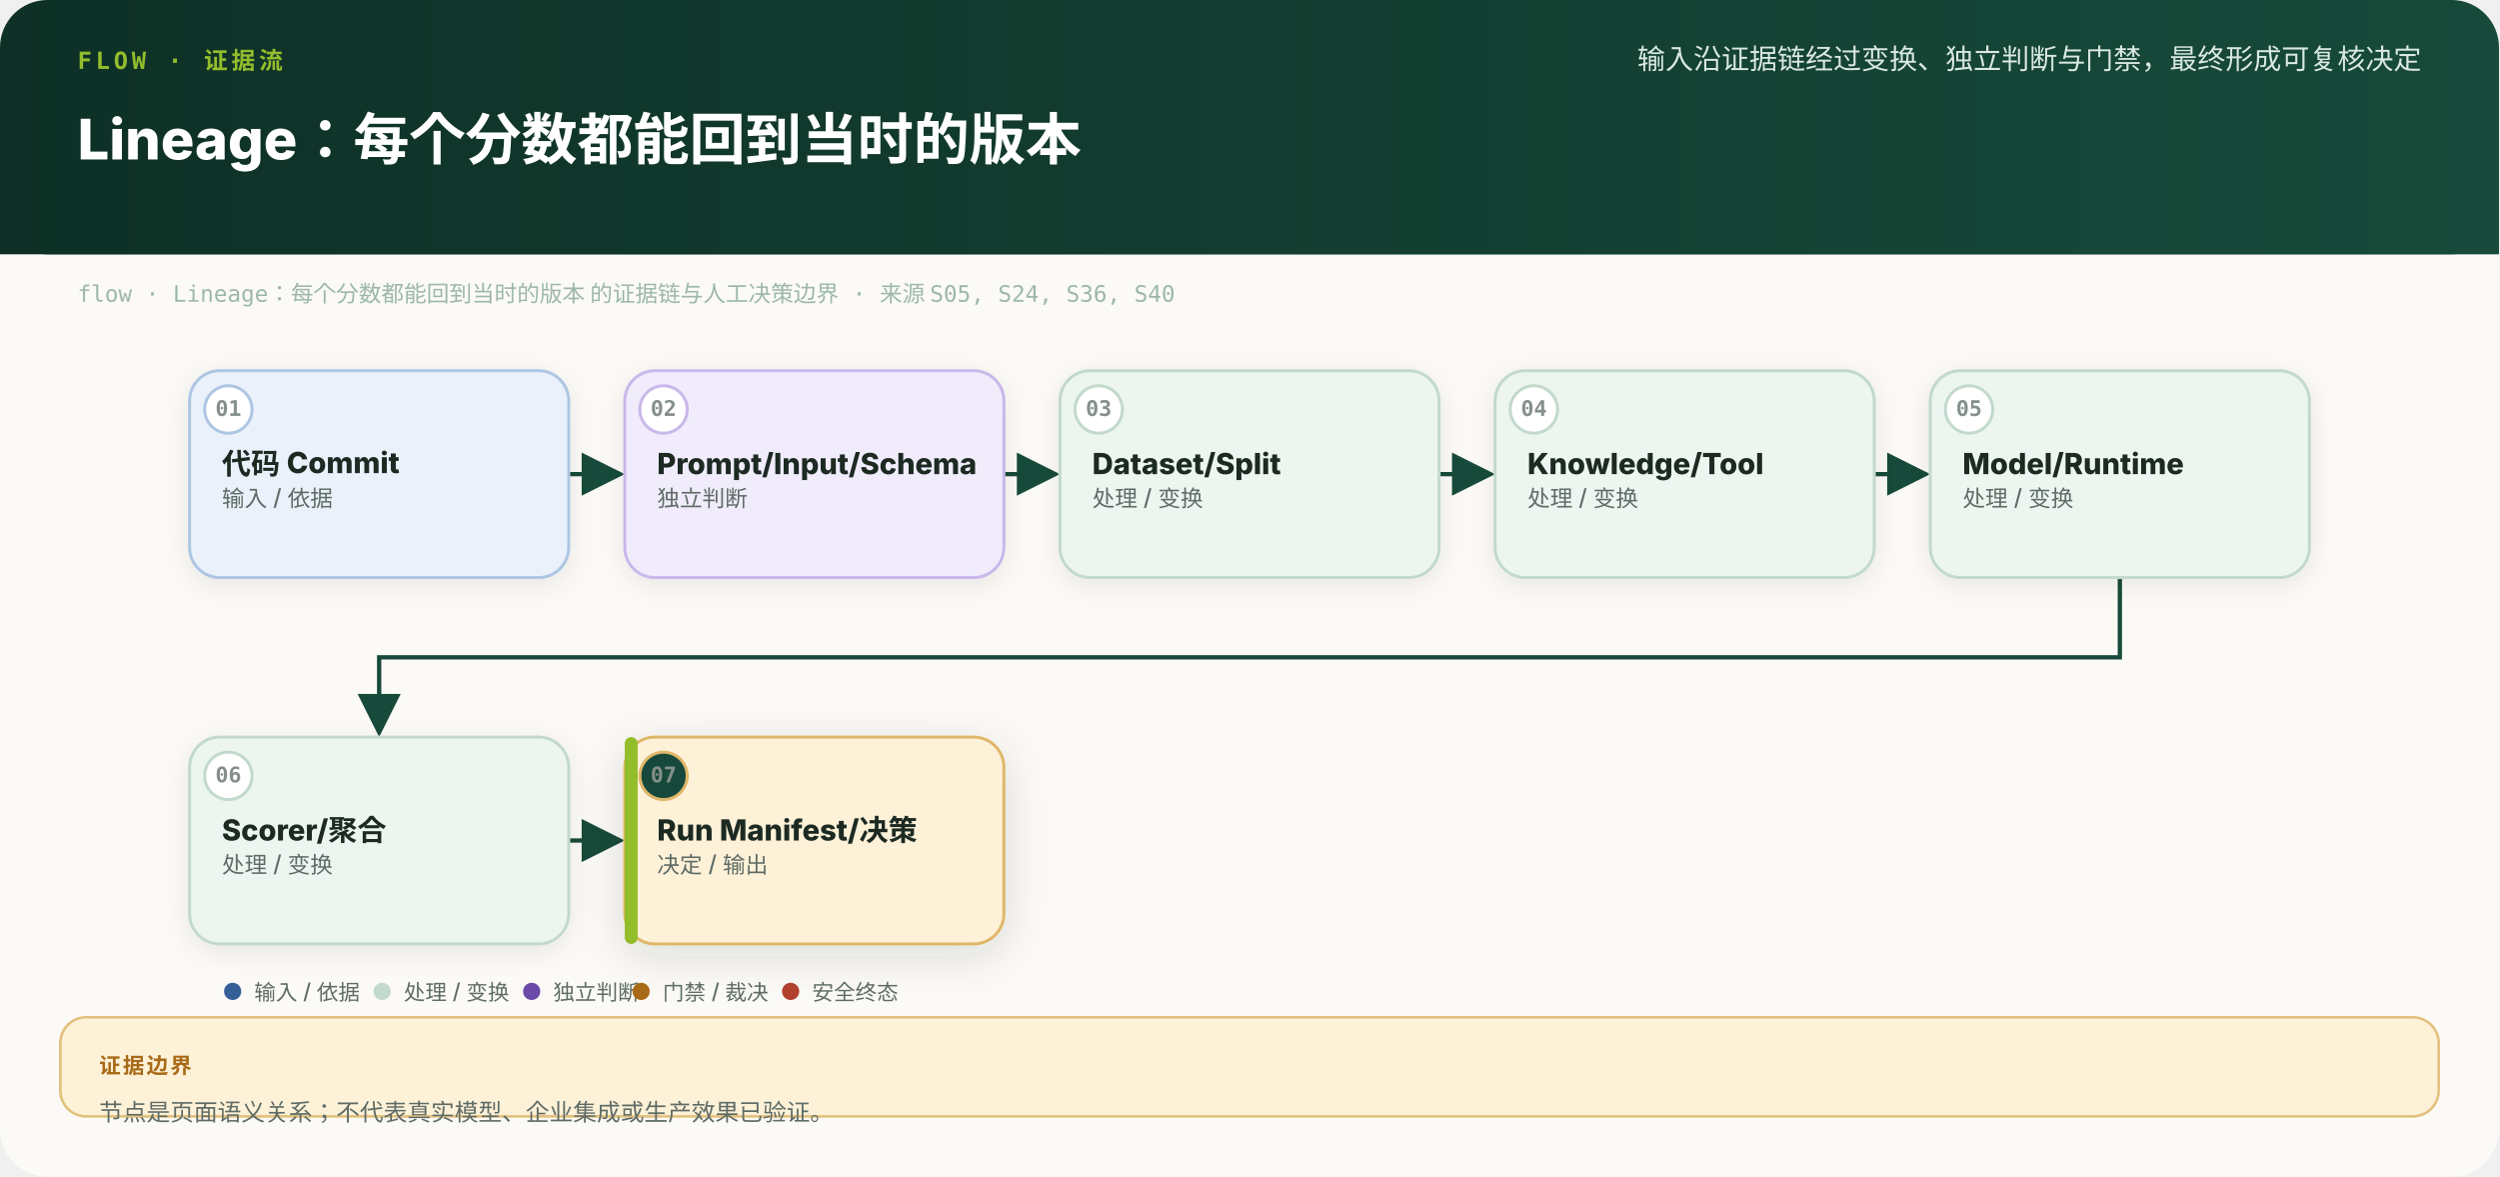
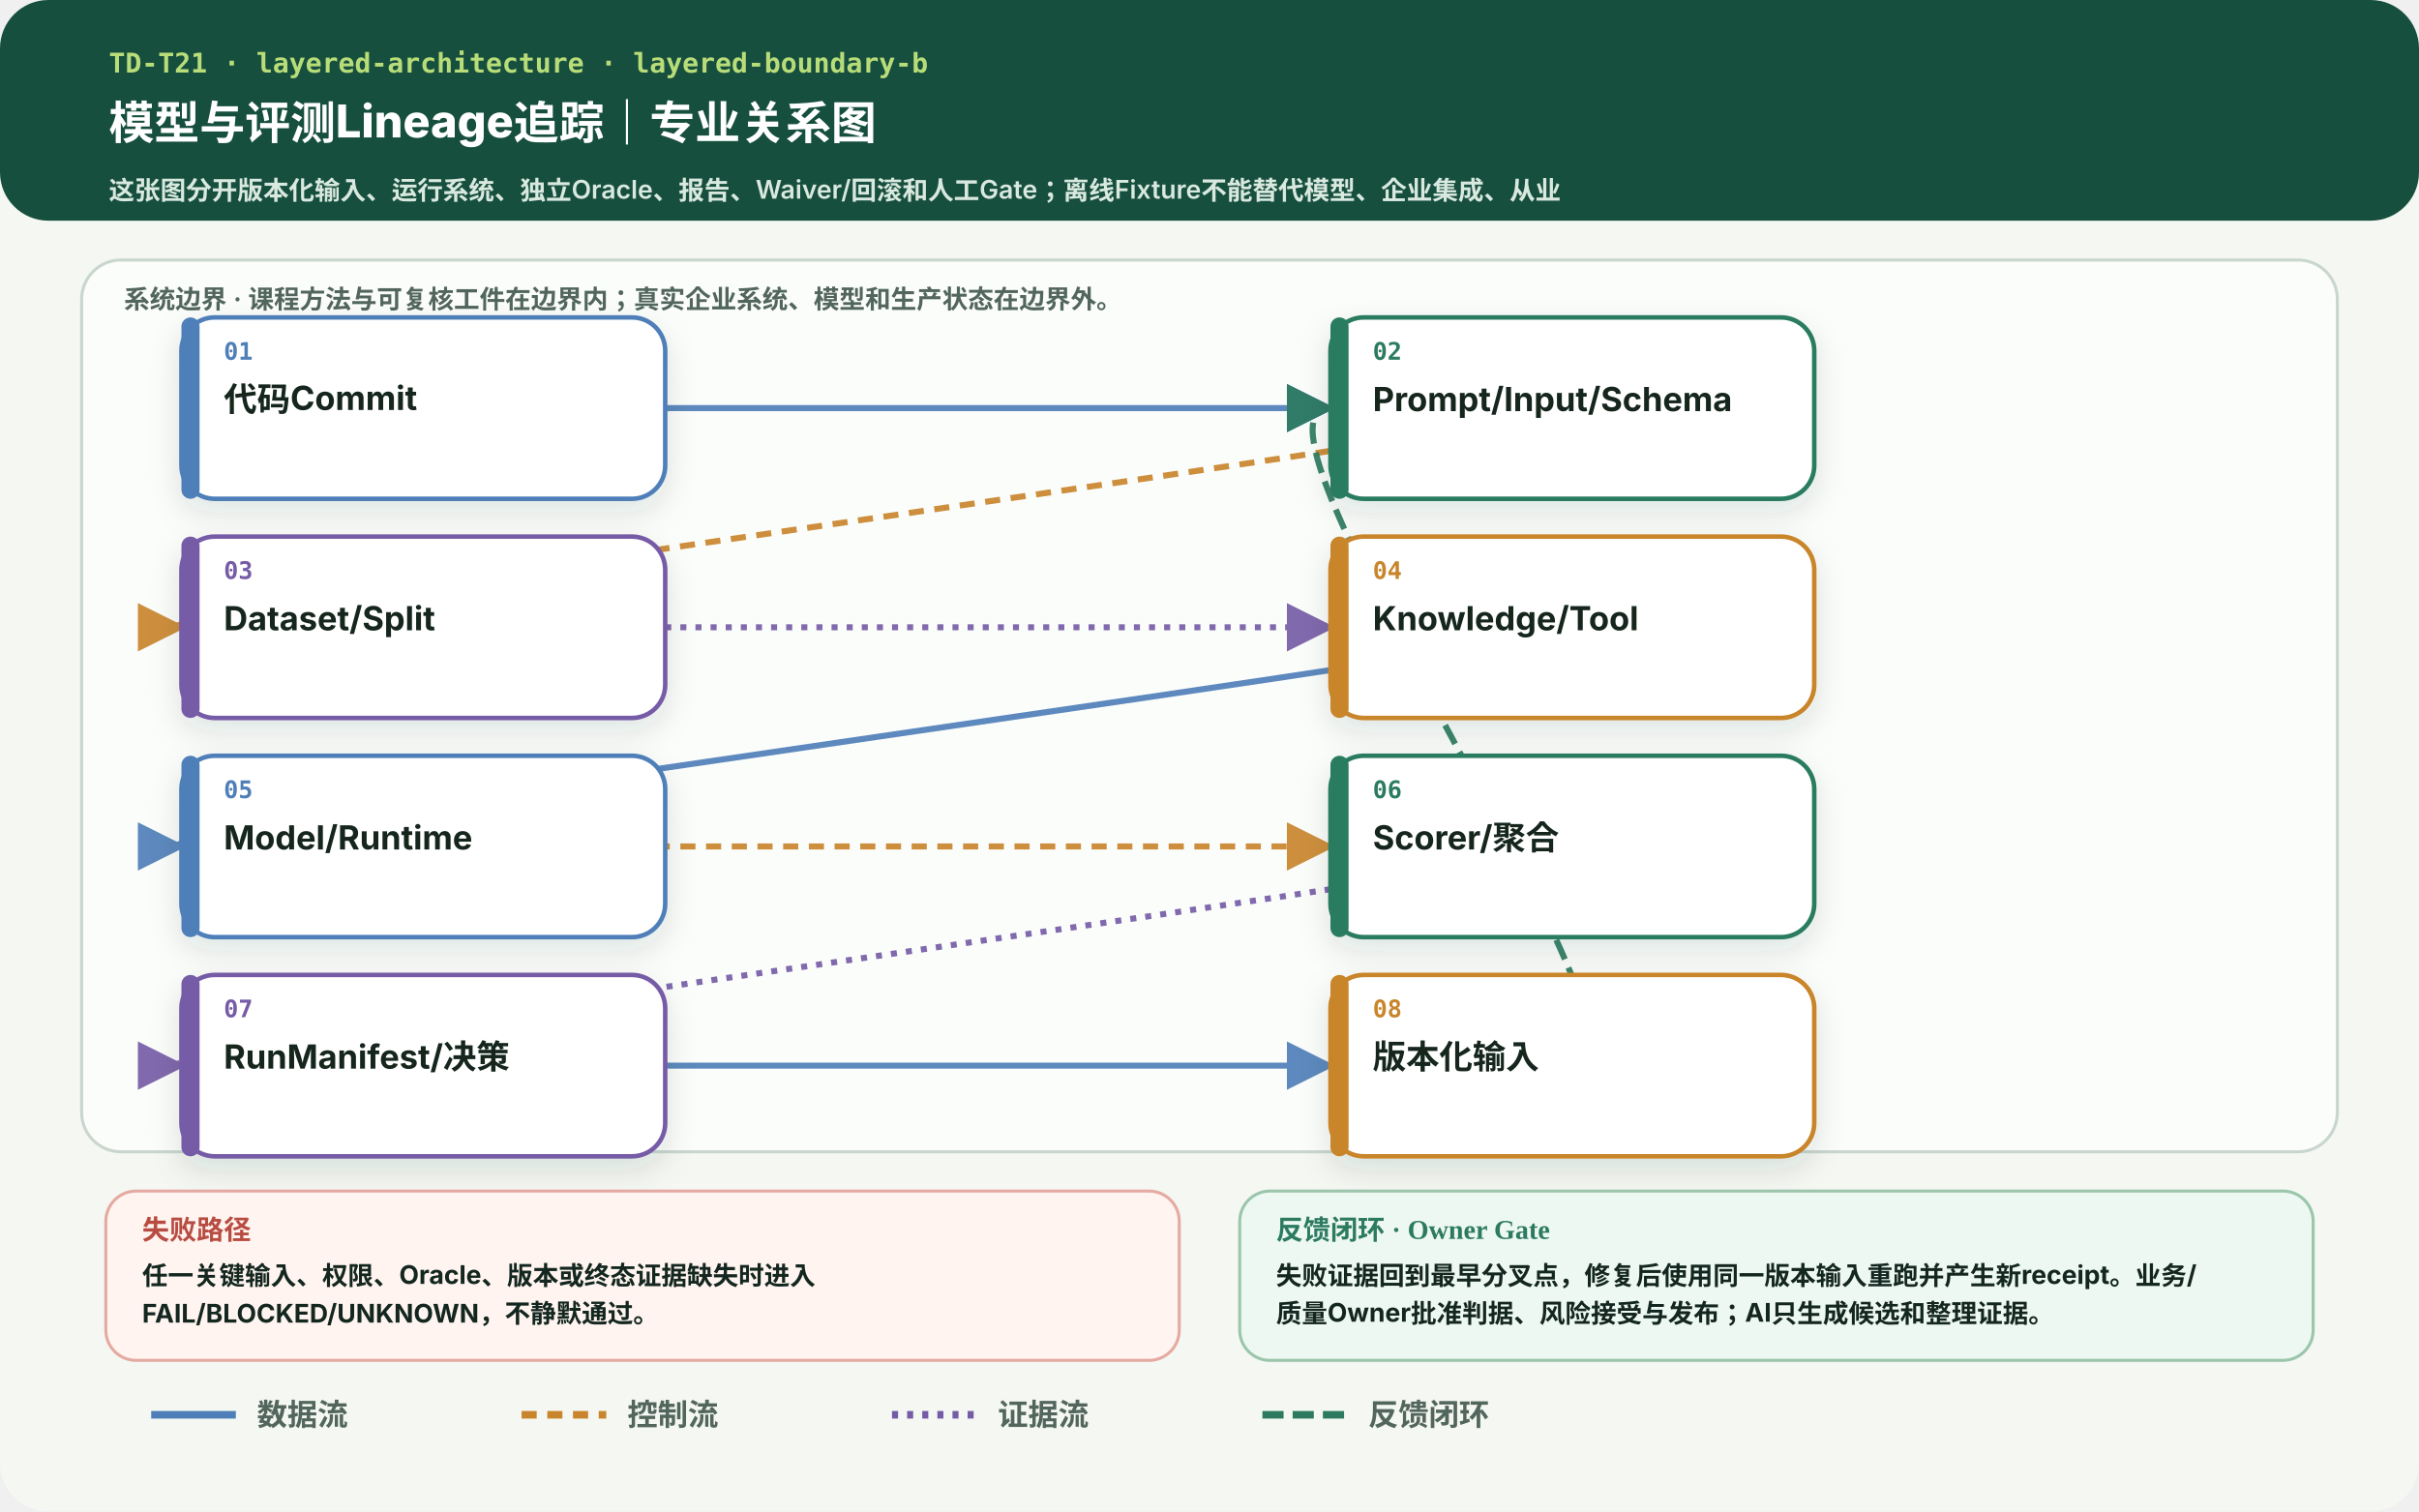
- <svg xmlns="http://www.w3.org/2000/svg" role="img" aria-labelledby="title desc" viewBox="0 0 1160 546" width="1160" height="546">
-   <linearGradient id="ds-header-grad" x1="0" y1="0" x2="1" y2="0">
-     <stop offset="0" stop-color="#0e3026" />
-     <stop offset="1" stop-color="#174a3a" />
-   </linearGradient>
+ <svg xmlns="http://www.w3.org/2000/svg" role="img" aria-labelledby="title desc" viewBox="0 0 1600 1000" width="1600" height="1000">
  <defs>
-     <filter id="ds-soft" x="-20%" y="-20%" width="140%" height="150%">
-       <feDropShadow dx="0" dy="3" stdDeviation="6" flood-color="#0e3026" flood-opacity="0.08" />
+     <filter id="shadow" x="-15%" y="-15%" width="130%" height="140%">
+       <feDropShadow dx="0" dy="8" stdDeviation="10" flood-color="#173f32" flood-opacity="0.12" />
    </filter>
-     <filter id="ds-strong" x="-20%" y="-20%" width="140%" height="150%">
-       <feDropShadow dx="0" dy="5" stdDeviation="10" flood-color="#0e3026" flood-opacity="0.13" />
-     </filter>
-     <marker id="ds-arw-forest" markerWidth="10" markerHeight="10" refX="8" refY="5" orient="auto">
-       <path d="M0 0 L10 5 L0 10 z" fill="#174a3a" />
+     <marker id="arrow-data" viewBox="0 0 10 10" refX="9" refY="5" markerWidth="8" markerHeight="8" orient="auto-start-reverse">
+       <path d="M 0 0 L 10 5 L 0 10 z" fill="#4f7fb8" />
    </marker>
-     <marker id="ds-arw-amber" markerWidth="10" markerHeight="10" refX="8" refY="5" orient="auto">
-       <path d="M0 0 L10 5 L0 10 z" fill="#a96a18" />
+     <marker id="arrow-control" viewBox="0 0 10 10" refX="9" refY="5" markerWidth="8" markerHeight="8" orient="auto-start-reverse">
+       <path d="M 0 0 L 10 5 L 0 10 z" fill="#c9852c" />
    </marker>
-     <marker id="ds-arw-red" markerWidth="10" markerHeight="10" refX="8" refY="5" orient="auto">
-       <path d="M0 0 L10 5 L0 10 z" fill="#b2402f" />
+     <marker id="arrow-evidence" viewBox="0 0 10 10" refX="9" refY="5" markerWidth="8" markerHeight="8" orient="auto-start-reverse">
+       <path d="M 0 0 L 10 5 L 0 10 z" fill="#765ca6" />
    </marker>
-     <marker id="ds-arw-soft" markerWidth="10" markerHeight="10" refX="8" refY="5" orient="auto">
-       <path d="M0 0 L10 5 L0 10 z" fill="#85908a" />
+     <marker id="arrow-feedback" viewBox="0 0 10 10" refX="9" refY="5" markerWidth="8" markerHeight="8" orient="auto-start-reverse">
+       <path d="M 0 0 L 10 5 L 0 10 z" fill="#2c7b61" />
    </marker>
  </defs>
-   <style>
-     .ds-bg{fill:#fbfaf6}
-     .ds-header{fill:url(#ds-header-grad)}
-     .ds-eyebrow{font:700 11px ui-monospace,SFMono-Regular,Menlo,Consolas,monospace;letter-spacing:.16em;fill:#93bd2c}
-     .ds-title{font:800 26px -apple-system,BlinkMacSystemFont,"Segoe UI","PingFang SC","Hiragino Sans GB","Microsoft YaHei",sans-serif;fill:#ffffff}
-     .ds-subtitle{font:500 13px -apple-system,BlinkMacSystemFont,"Segoe UI","PingFang SC","Hiragino Sans GB","Microsoft YaHei",sans-serif;fill:#d9e8e0}
-     .ds-source{font:500 10.5px ui-monospace,SFMono-Regular,Menlo,Consolas,monospace;fill:#9db7ab}
-     .ds-section{font:800 11px ui-monospace,SFMono-Regular,Menlo,Consolas,monospace;letter-spacing:.12em;fill:#174a3a}
-     .ds-foot{font:500 11px -apple-system,BlinkMacSystemFont,"Segoe UI","PingFang SC","Hiragino Sans GB","Microsoft YaHei",sans-serif;fill:#5f6c66}
-     .ds-footbadge{font:800 10px ui-monospace,SFMono-Regular,Menlo,Consolas,monospace;letter-spacing:.1em;fill:#a96a18}
-     .ds-node rect{stroke-width:1.4}
-     .ds-node-title{font:800 13.5px -apple-system,BlinkMacSystemFont,"Segoe UI","PingFang SC","Hiragino Sans GB","Microsoft YaHei",sans-serif;fill:#1c2924}
-     .ds-node-detail{font:500 10.5px -apple-system,BlinkMacSystemFont,"Segoe UI","PingFang SC","Hiragino Sans GB","Microsoft YaHei",sans-serif;fill:#5f6c66}
-     .ds-node-index{font:800 10px ui-monospace,SFMono-Regular,Menlo,Consolas,monospace;fill:#85908a}
-     .ds-edge{fill:none;stroke:#174a3a;stroke-width:2}
-     .ds-edge-label{font:600 9.5px -apple-system,BlinkMacSystemFont,"Segoe UI","PingFang SC","Hiragino Sans GB","Microsoft YaHei",sans-serif;fill:#5f6c66;paint-order:stroke;stroke:#fbfaf6;stroke-width:4px}
-     .ds-legend{font:500 10px -apple-system,BlinkMacSystemFont,"Segoe UI","PingFang SC","Hiragino Sans GB","Microsoft YaHei",sans-serif;fill:#5f6c66}
- </style>
-   <rect class="ds-bg" width="1160" height="546" rx="22" />
-   <rect class="ds-header" x="0" y="0" width="1160" height="118" rx="22" />
-   <rect class="ds-header" x="0" y="96" width="1160" height="22" />
-   <text class="ds-eyebrow" x="36" y="32">FLOW · 证据流</text>
-   <text class="ds-subtitle" x="1124" y="32" text-anchor="end">输入沿证据链经过变换、独立判断与门禁，最终形成可复核决定</text>
-   <text class="ds-title" x="36" y="74">Lineage：每个分数都能回到当时的版本</text>
-   <text class="ds-source" x="36" y="140">flow · Lineage：每个分数都能回到当时的版本 的证据链与人工决策边界 · 来源 S05, S24, S36, S40</text>
-   <path d="M 264 220 L 286 220" fill="none" stroke="#174a3a" stroke-width="2" marker-end="url(#ds-arw-forest)" />
-   <path d="M 466 220 L 488 220" fill="none" stroke="#174a3a" stroke-width="2" marker-end="url(#ds-arw-forest)" />
-   <path d="M 668 220 L 690 220" fill="none" stroke="#174a3a" stroke-width="2" marker-end="url(#ds-arw-forest)" />
-   <path d="M 870 220 L 892 220" fill="none" stroke="#174a3a" stroke-width="2" marker-end="url(#ds-arw-forest)" />
-   <path d="M 984 268 V 305 H 176 V 338" fill="none" stroke="#174a3a" stroke-width="2" marker-end="url(#ds-arw-forest)" />
-   <path d="M 264 390 L 286 390" fill="none" stroke="#174a3a" stroke-width="2" marker-end="url(#ds-arw-forest)" />
-   <g class="ds-node" filter="url(#ds-soft)">
-     <rect x="88" y="172" width="176" height="96" rx="14" fill="#eaf1fa" stroke="#aec6e3" />
-     <circle cx="106" cy="190" r="11" fill="#ffffff" stroke="#aec6e3" stroke-width="1.4" />
-     <text class="ds-node-index" x="106" y="193" text-anchor="middle">01</text>
-     <text class="ds-node-title" x="103" y="220">代码 Commit</text>
-     <text class="ds-node-detail" x="103" y="235">输入 / 依据</text>
+   <rect width="1600" height="1000" rx="32" fill="#f4f7f2" />
+   <rect x="0" y="0" width="1600" height="146" rx="32" fill="#174f3f" />
+   <text x="72" y="48" font-family="ui-monospace,SFMono-Regular,Menlo,monospace" font-size="18" font-weight="800" fill="#b8dd78">TD-T21 · layered-architecture · layered-boundary-b</text>
+   <text x="72" y="92" text-anchor="start" font-family="-apple-system,BlinkMacSystemFont,'Segoe UI','PingFang SC',sans-serif" font-size="30" font-weight="800" fill="#ffffff">模型与评测Lineage追踪｜专业关系图</text>
+   <text x="72" y="132" text-anchor="start" font-family="-apple-system,BlinkMacSystemFont,'Segoe UI','PingFang SC',sans-serif" font-size="17" font-weight="600" fill="#d9e9df">这张图分开版本化输入、运行系统、独立Oracle、报告、Waiver/回滚和人工Gate；离线Fixture不能替代模型、企业集成、从业</text>
+   <rect x="54" y="172" width="1492" height="590" rx="26" fill="#fbfdfb" stroke="#c9d6cf" stroke-width="2" />
+   <text x="82" y="204" font-size="17" font-weight="800" fill="#52665e">系统边界 · 课程方法与可复核工件在边界内；真实企业系统、模型和生产状态在边界外。</text>
+   <path d="M 280 270 C 355 270, 805 270, 880 270" fill="none" stroke="#4f7fb8" stroke-width="4" stroke-dasharray="" marker-end="url(#arrow-data)" opacity="0.92" />
+   <path d="M 1040 270 C 1115 270, 45 415, 120 415" fill="none" stroke="#c9852c" stroke-width="4" stroke-dasharray="10 7" marker-end="url(#arrow-control)" opacity="0.92" />
+   <path d="M 280 415 C 355 415, 805 415, 880 415" fill="none" stroke="#765ca6" stroke-width="4" stroke-dasharray="4 6" marker-end="url(#arrow-evidence)" opacity="0.92" />
+   <path d="M 1040 415 C 1115 415, 45 560, 120 560" fill="none" stroke="#4f7fb8" stroke-width="4" stroke-dasharray="" marker-end="url(#arrow-data)" opacity="0.92" />
+   <path d="M 280 560 C 355 560, 805 560, 880 560" fill="none" stroke="#c9852c" stroke-width="4" stroke-dasharray="10 7" marker-end="url(#arrow-control)" opacity="0.92" />
+   <path d="M 1040 560 C 1115 560, 45 705, 120 705" fill="none" stroke="#765ca6" stroke-width="4" stroke-dasharray="4 6" marker-end="url(#arrow-evidence)" opacity="0.92" />
+   <path d="M 280 705 C 355 705, 805 705, 880 705" fill="none" stroke="#4f7fb8" stroke-width="4" stroke-dasharray="" marker-end="url(#arrow-data)" opacity="0.92" />
+   <path d="M 1040 705 C 1115 705, 805 270, 880 270" fill="none" stroke="#2c7b61" stroke-width="4" stroke-dasharray="14 6" marker-end="url(#arrow-feedback)" opacity="0.92" />
+   <g filter="url(#shadow)">
+     <rect x="120" y="210" width="320" height="120" rx="22" fill="#ffffff" stroke="#4f7fb8" stroke-width="3" />
+     <rect x="120" y="210" width="12" height="120" rx="6" fill="#4f7fb8" />
+     <text x="148" y="238" font-family="ui-monospace,SFMono-Regular,Menlo,monospace" font-size="16" font-weight="800" fill="#4f7fb8">01</text>
+     <text x="148" y="272" text-anchor="start" font-family="-apple-system,BlinkMacSystemFont,'Segoe UI','PingFang SC',sans-serif" font-size="22" font-weight="700" fill="#13261f">代码Commit</text>
  </g>
-   <g class="ds-node" filter="url(#ds-soft)">
-     <rect x="290" y="172" width="176" height="96" rx="14" fill="#f0ecfb" stroke="#c9b8ea" />
-     <circle cx="308" cy="190" r="11" fill="#ffffff" stroke="#c9b8ea" stroke-width="1.4" />
-     <text class="ds-node-index" x="308" y="193" text-anchor="middle">02</text>
-     <text class="ds-node-title" x="305" y="220">Prompt/Input/Schema</text>
-     <text class="ds-node-detail" x="305" y="235">独立判断</text>
+   <g filter="url(#shadow)">
+     <rect x="880" y="210" width="320" height="120" rx="22" fill="#ffffff" stroke="#2c7b61" stroke-width="3" />
+     <rect x="880" y="210" width="12" height="120" rx="6" fill="#2c7b61" />
+     <text x="908" y="238" font-family="ui-monospace,SFMono-Regular,Menlo,monospace" font-size="16" font-weight="800" fill="#2c7b61">02</text>
+     <text x="908" y="272" text-anchor="start" font-family="-apple-system,BlinkMacSystemFont,'Segoe UI','PingFang SC',sans-serif" font-size="22" font-weight="700" fill="#13261f">Prompt/Input/Schema</text>
  </g>
-   <g class="ds-node" filter="url(#ds-soft)">
-     <rect x="492" y="172" width="176" height="96" rx="14" fill="#edf5f0" stroke="#c2d9cc" />
-     <circle cx="510" cy="190" r="11" fill="#ffffff" stroke="#c2d9cc" stroke-width="1.4" />
-     <text class="ds-node-index" x="510" y="193" text-anchor="middle">03</text>
-     <text class="ds-node-title" x="507" y="220">Dataset/Split</text>
-     <text class="ds-node-detail" x="507" y="235">处理 / 变换</text>
+   <g filter="url(#shadow)">
+     <rect x="120" y="355" width="320" height="120" rx="22" fill="#ffffff" stroke="#765ca6" stroke-width="3" />
+     <rect x="120" y="355" width="12" height="120" rx="6" fill="#765ca6" />
+     <text x="148" y="383" font-family="ui-monospace,SFMono-Regular,Menlo,monospace" font-size="16" font-weight="800" fill="#765ca6">03</text>
+     <text x="148" y="417" text-anchor="start" font-family="-apple-system,BlinkMacSystemFont,'Segoe UI','PingFang SC',sans-serif" font-size="22" font-weight="700" fill="#13261f">Dataset/Split</text>
  </g>
-   <g class="ds-node" filter="url(#ds-soft)">
-     <rect x="694" y="172" width="176" height="96" rx="14" fill="#edf5f0" stroke="#c2d9cc" />
-     <circle cx="712" cy="190" r="11" fill="#ffffff" stroke="#c2d9cc" stroke-width="1.4" />
-     <text class="ds-node-index" x="712" y="193" text-anchor="middle">04</text>
-     <text class="ds-node-title" x="709" y="220">Knowledge/Tool</text>
-     <text class="ds-node-detail" x="709" y="235">处理 / 变换</text>
+   <g filter="url(#shadow)">
+     <rect x="880" y="355" width="320" height="120" rx="22" fill="#ffffff" stroke="#c9852c" stroke-width="3" />
+     <rect x="880" y="355" width="12" height="120" rx="6" fill="#c9852c" />
+     <text x="908" y="383" font-family="ui-monospace,SFMono-Regular,Menlo,monospace" font-size="16" font-weight="800" fill="#c9852c">04</text>
+     <text x="908" y="417" text-anchor="start" font-family="-apple-system,BlinkMacSystemFont,'Segoe UI','PingFang SC',sans-serif" font-size="22" font-weight="700" fill="#13261f">Knowledge/Tool</text>
  </g>
-   <g class="ds-node" filter="url(#ds-soft)">
-     <rect x="896" y="172" width="176" height="96" rx="14" fill="#edf5f0" stroke="#c2d9cc" />
-     <circle cx="914" cy="190" r="11" fill="#ffffff" stroke="#c2d9cc" stroke-width="1.4" />
-     <text class="ds-node-index" x="914" y="193" text-anchor="middle">05</text>
-     <text class="ds-node-title" x="911" y="220">Model/Runtime</text>
-     <text class="ds-node-detail" x="911" y="235">处理 / 变换</text>
+   <g filter="url(#shadow)">
+     <rect x="120" y="500" width="320" height="120" rx="22" fill="#ffffff" stroke="#4f7fb8" stroke-width="3" />
+     <rect x="120" y="500" width="12" height="120" rx="6" fill="#4f7fb8" />
+     <text x="148" y="528" font-family="ui-monospace,SFMono-Regular,Menlo,monospace" font-size="16" font-weight="800" fill="#4f7fb8">05</text>
+     <text x="148" y="562" text-anchor="start" font-family="-apple-system,BlinkMacSystemFont,'Segoe UI','PingFang SC',sans-serif" font-size="22" font-weight="700" fill="#13261f">Model/Runtime</text>
  </g>
-   <g class="ds-node" filter="url(#ds-soft)">
-     <rect x="88" y="342" width="176" height="96" rx="14" fill="#edf5f0" stroke="#c2d9cc" />
-     <circle cx="106" cy="360" r="11" fill="#ffffff" stroke="#c2d9cc" stroke-width="1.4" />
-     <text class="ds-node-index" x="106" y="363" text-anchor="middle">06</text>
-     <text class="ds-node-title" x="103" y="390">Scorer/聚合</text>
-     <text class="ds-node-detail" x="103" y="405">处理 / 变换</text>
+   <g filter="url(#shadow)">
+     <rect x="880" y="500" width="320" height="120" rx="22" fill="#ffffff" stroke="#2c7b61" stroke-width="3" />
+     <rect x="880" y="500" width="12" height="120" rx="6" fill="#2c7b61" />
+     <text x="908" y="528" font-family="ui-monospace,SFMono-Regular,Menlo,monospace" font-size="16" font-weight="800" fill="#2c7b61">06</text>
+     <text x="908" y="562" text-anchor="start" font-family="-apple-system,BlinkMacSystemFont,'Segoe UI','PingFang SC',sans-serif" font-size="22" font-weight="700" fill="#13261f">Scorer/聚合</text>
  </g>
-   <g class="ds-node" filter="url(#ds-strong)">
-     <rect x="290" y="342" width="176" height="96" rx="14" fill="#fdf1d8" stroke="#e0b76a" stroke-width="2" />
-     <rect x="290" y="342" width="6" height="96" rx="3" fill="#93bd2c" />
-     <circle cx="308" cy="360" r="11" fill="#174a3a" stroke="#e0b76a" stroke-width="1.4" />
-     <text class="ds-node-index" x="308" y="363" text-anchor="middle" fill="#ffffff">07</text>
-     <text class="ds-node-title" x="305" y="390">Run Manifest/决策</text>
-     <text class="ds-node-detail" x="305" y="405">决定 / 输出</text>
+   <g filter="url(#shadow)">
+     <rect x="120" y="645" width="320" height="120" rx="22" fill="#ffffff" stroke="#765ca6" stroke-width="3" />
+     <rect x="120" y="645" width="12" height="120" rx="6" fill="#765ca6" />
+     <text x="148" y="673" font-family="ui-monospace,SFMono-Regular,Menlo,monospace" font-size="16" font-weight="800" fill="#765ca6">07</text>
+     <text x="148" y="707" text-anchor="start" font-family="-apple-system,BlinkMacSystemFont,'Segoe UI','PingFang SC',sans-serif" font-size="22" font-weight="700" fill="#13261f">RunManifest/决策</text>
  </g>
-   <circle cx="108" cy="460" r="4" fill="#355f96" />
-   <text class="ds-legend" x="118" y="464">输入 / 依据</text>
-   <circle cx="177.4" cy="460" r="4" fill="#c2d9cc" />
-   <text class="ds-legend" x="187.4" y="464">处理 / 变换</text>
-   <circle cx="246.8" cy="460" r="4" fill="#6a49a8" />
-   <text class="ds-legend" x="256.8" y="464">独立判断</text>
-   <circle cx="297.6" cy="460" r="4" fill="#a96a18" />
-   <text class="ds-legend" x="307.6" y="464">门禁 / 裁决</text>
-   <circle cx="367" cy="460" r="4" fill="#b2402f" />
-   <text class="ds-legend" x="377" y="464">安全终态</text>
-   <rect x="28" y="472" width="1104" height="46" rx="12" fill="#fdf1d8" stroke="#e3c07b" stroke-width="1.2" />
-   <text class="ds-footbadge" x="46" y="498">证据边界</text>
-   <text class="ds-foot" x="46" y="520">节点是页面语义关系；不代表真实模型、企业集成或生产效果已验证。</text>
+   <g filter="url(#shadow)">
+     <rect x="880" y="645" width="320" height="120" rx="22" fill="#ffffff" stroke="#c9852c" stroke-width="3" />
+     <rect x="880" y="645" width="12" height="120" rx="6" fill="#c9852c" />
+     <text x="908" y="673" font-family="ui-monospace,SFMono-Regular,Menlo,monospace" font-size="16" font-weight="800" fill="#c9852c">08</text>
+     <text x="908" y="707" text-anchor="start" font-family="-apple-system,BlinkMacSystemFont,'Segoe UI','PingFang SC',sans-serif" font-size="22" font-weight="700" fill="#13261f">版本化输入</text>
+   </g>
+   <g transform="translate(70 788)">
+     <rect width="710" height="112" rx="20" fill="#fff4ef" stroke="#e5aaa2" stroke-width="2" />
+     <text x="24" y="32" font-size="18" font-weight="900" fill="#b84c42">失败路径</text>
+     <text x="24" y="62" text-anchor="start" font-family="-apple-system,BlinkMacSystemFont,'Segoe UI','PingFang SC',sans-serif" font-size="17" font-weight="650" fill="#13261f">任一关键输入、权限、Oracle、版本或终态证据缺失时进入</text>
+     <text x="24" y="87" text-anchor="start" font-family="-apple-system,BlinkMacSystemFont,'Segoe UI','PingFang SC',sans-serif" font-size="17" font-weight="650" fill="#13261f">FAIL/BLOCKED/UNKNOWN，不静默通过。</text>
+   </g>
+   <g transform="translate(820 788)">
+     <rect width="710" height="112" rx="20" fill="#eef8f2" stroke="#9bc6ac" stroke-width="2" />
+     <text x="24" y="32" font-size="18" font-weight="900" fill="#2c7b61">反馈闭环 · Owner Gate</text>
+     <text x="24" y="62" text-anchor="start" font-family="-apple-system,BlinkMacSystemFont,'Segoe UI','PingFang SC',sans-serif" font-size="17" font-weight="650" fill="#13261f">失败证据回到最早分叉点，修复后使用同一版本输入重跑并产生新receipt。业务/</text>
+     <text x="24" y="87" text-anchor="start" font-family="-apple-system,BlinkMacSystemFont,'Segoe UI','PingFang SC',sans-serif" font-size="17" font-weight="650" fill="#13261f">质量Owner批准判据、风险接受与发布；AI只生成候选和整理证据。</text>
+   </g>
+   <g transform="translate(100 936)">
+     <line x1="0" y1="0" x2="56" y2="0" stroke="#4f7fb8" stroke-width="5" stroke-dasharray="" />
+     <text x="70" y="7" font-size="20" font-weight="700" fill="#52665e">数据流</text>
+   </g>
+   <g transform="translate(345 936)">
+     <line x1="0" y1="0" x2="56" y2="0" stroke="#c9852c" stroke-width="5" stroke-dasharray="10 7" />
+     <text x="70" y="7" font-size="20" font-weight="700" fill="#52665e">控制流</text>
+   </g>
+   <g transform="translate(590 936)">
+     <line x1="0" y1="0" x2="56" y2="0" stroke="#765ca6" stroke-width="5" stroke-dasharray="4 6" />
+     <text x="70" y="7" font-size="20" font-weight="700" fill="#52665e">证据流</text>
+   </g>
+   <g transform="translate(835 936)">
+     <line x1="0" y1="0" x2="56" y2="0" stroke="#2c7b61" stroke-width="5" stroke-dasharray="14 6" />
+     <text x="70" y="7" font-size="20" font-weight="700" fill="#52665e">反馈闭环</text>
+   </g>
</svg>
